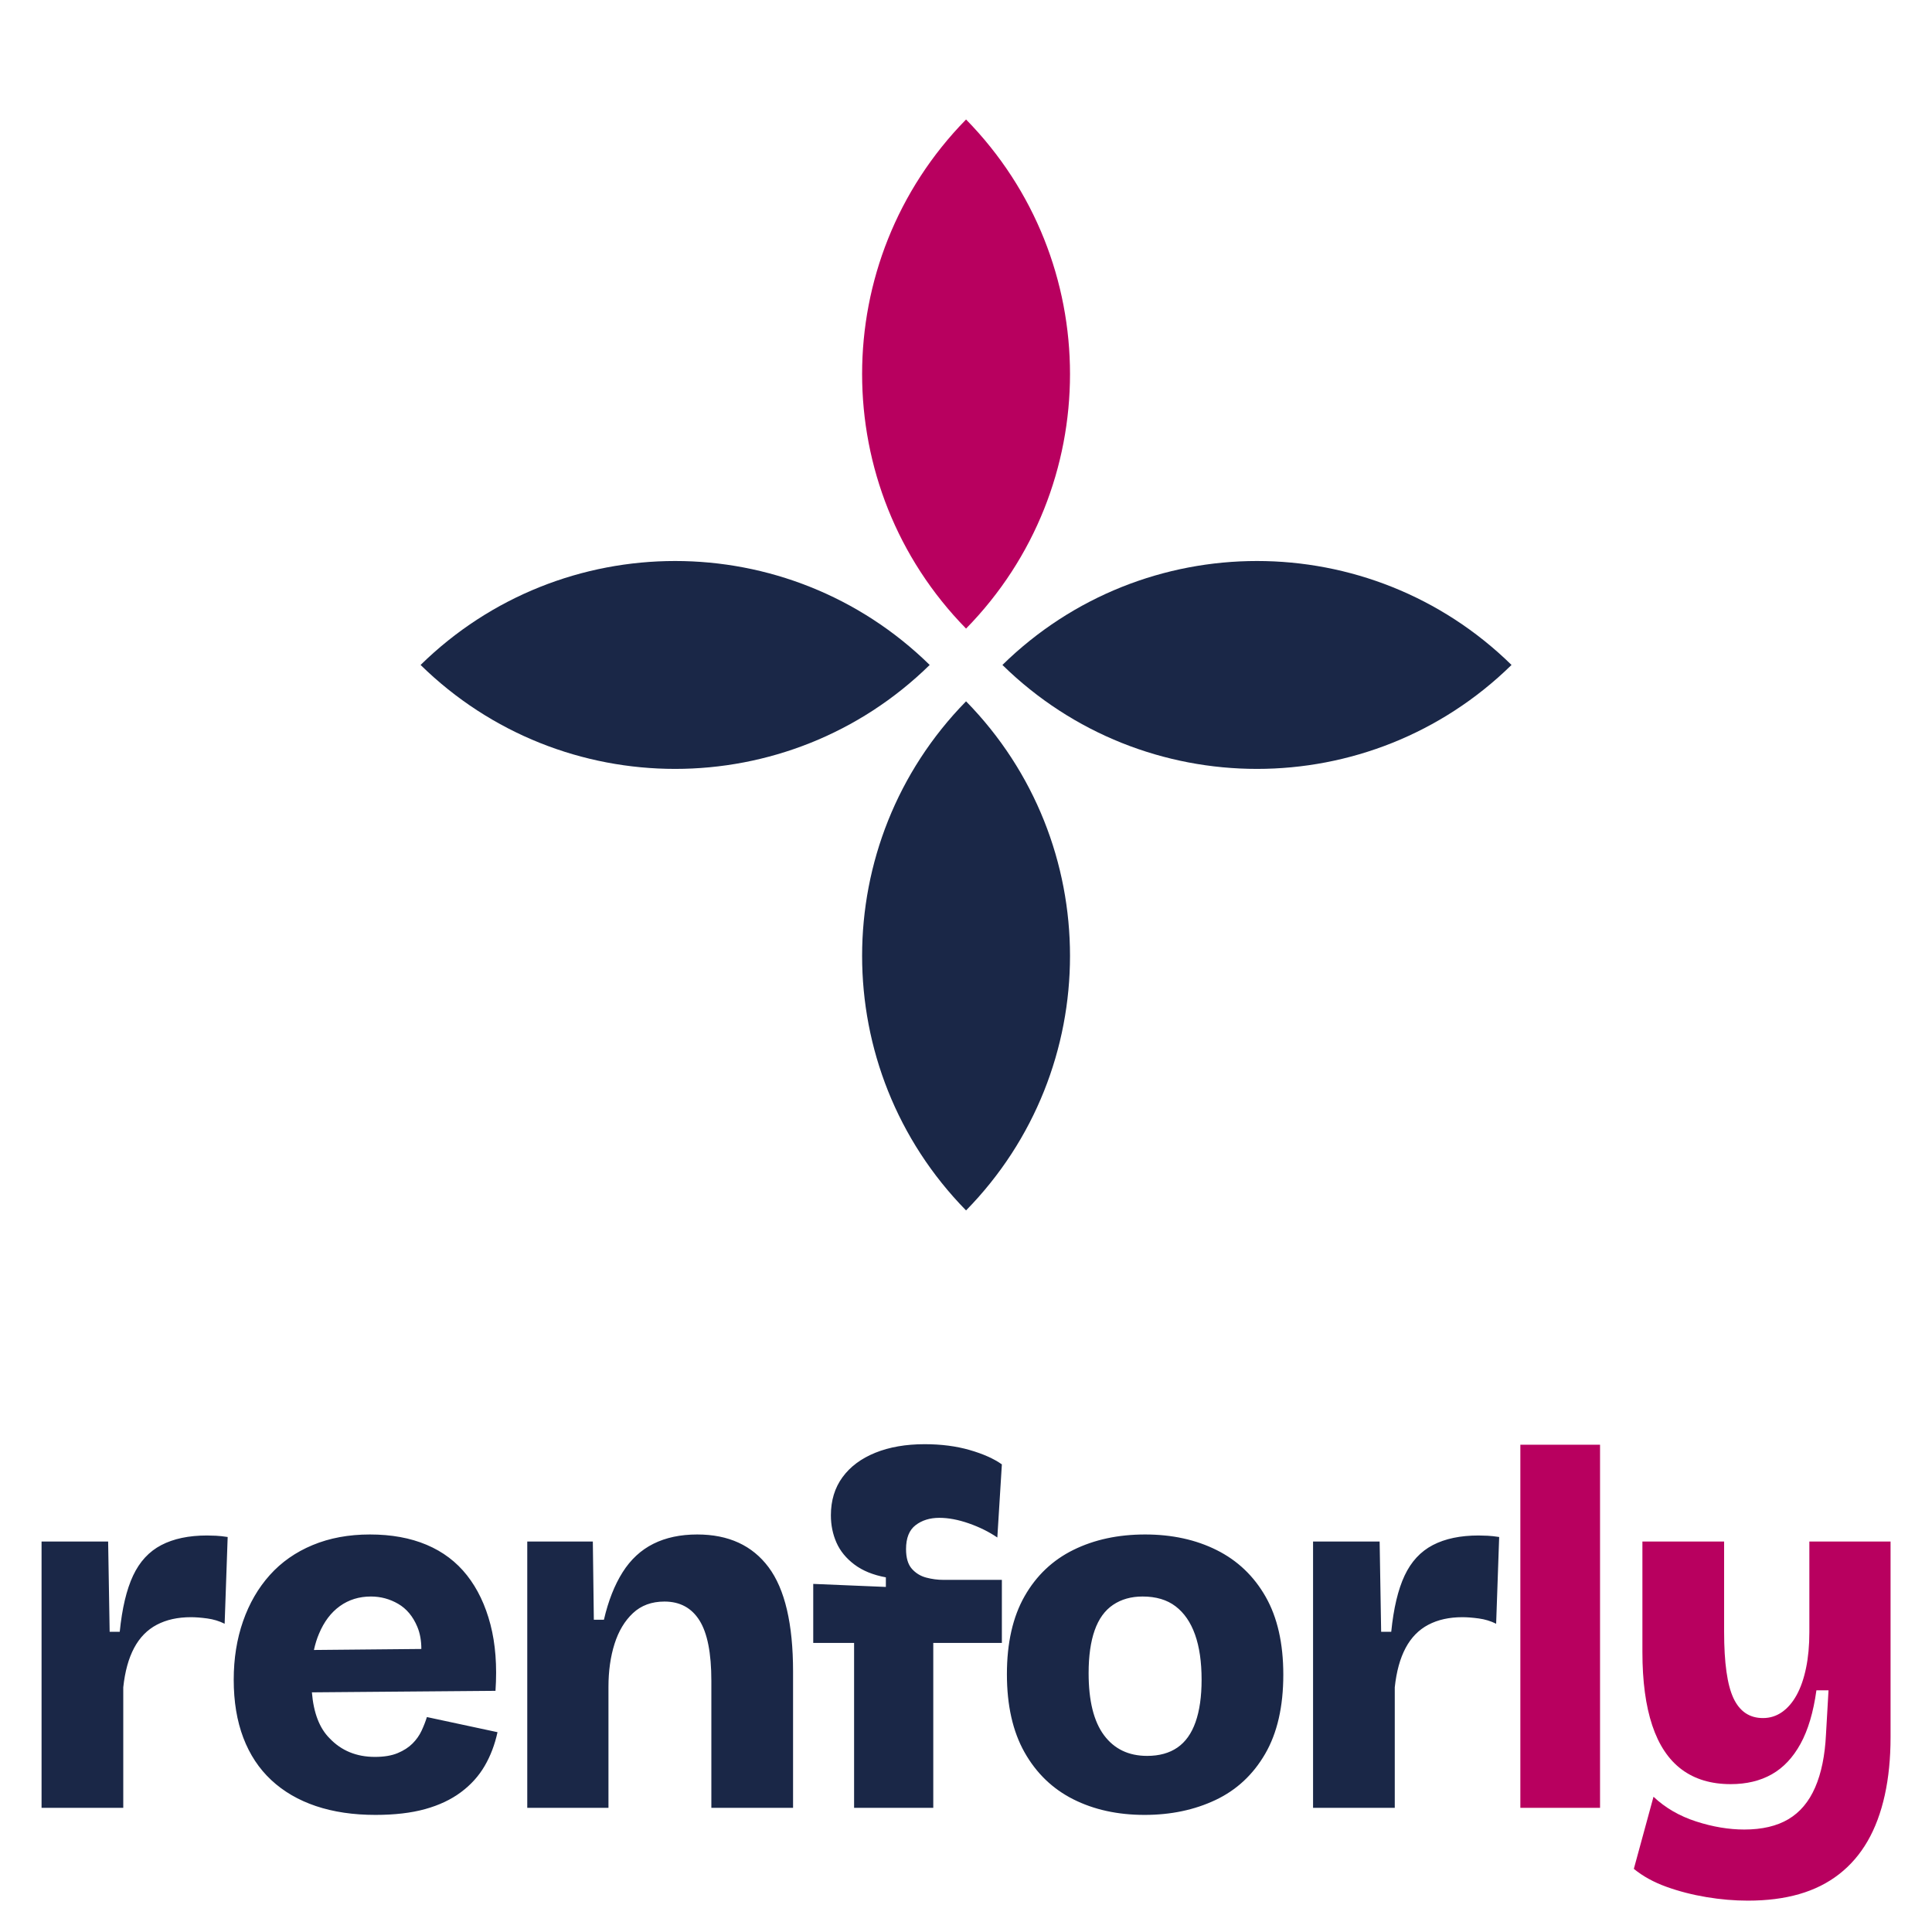
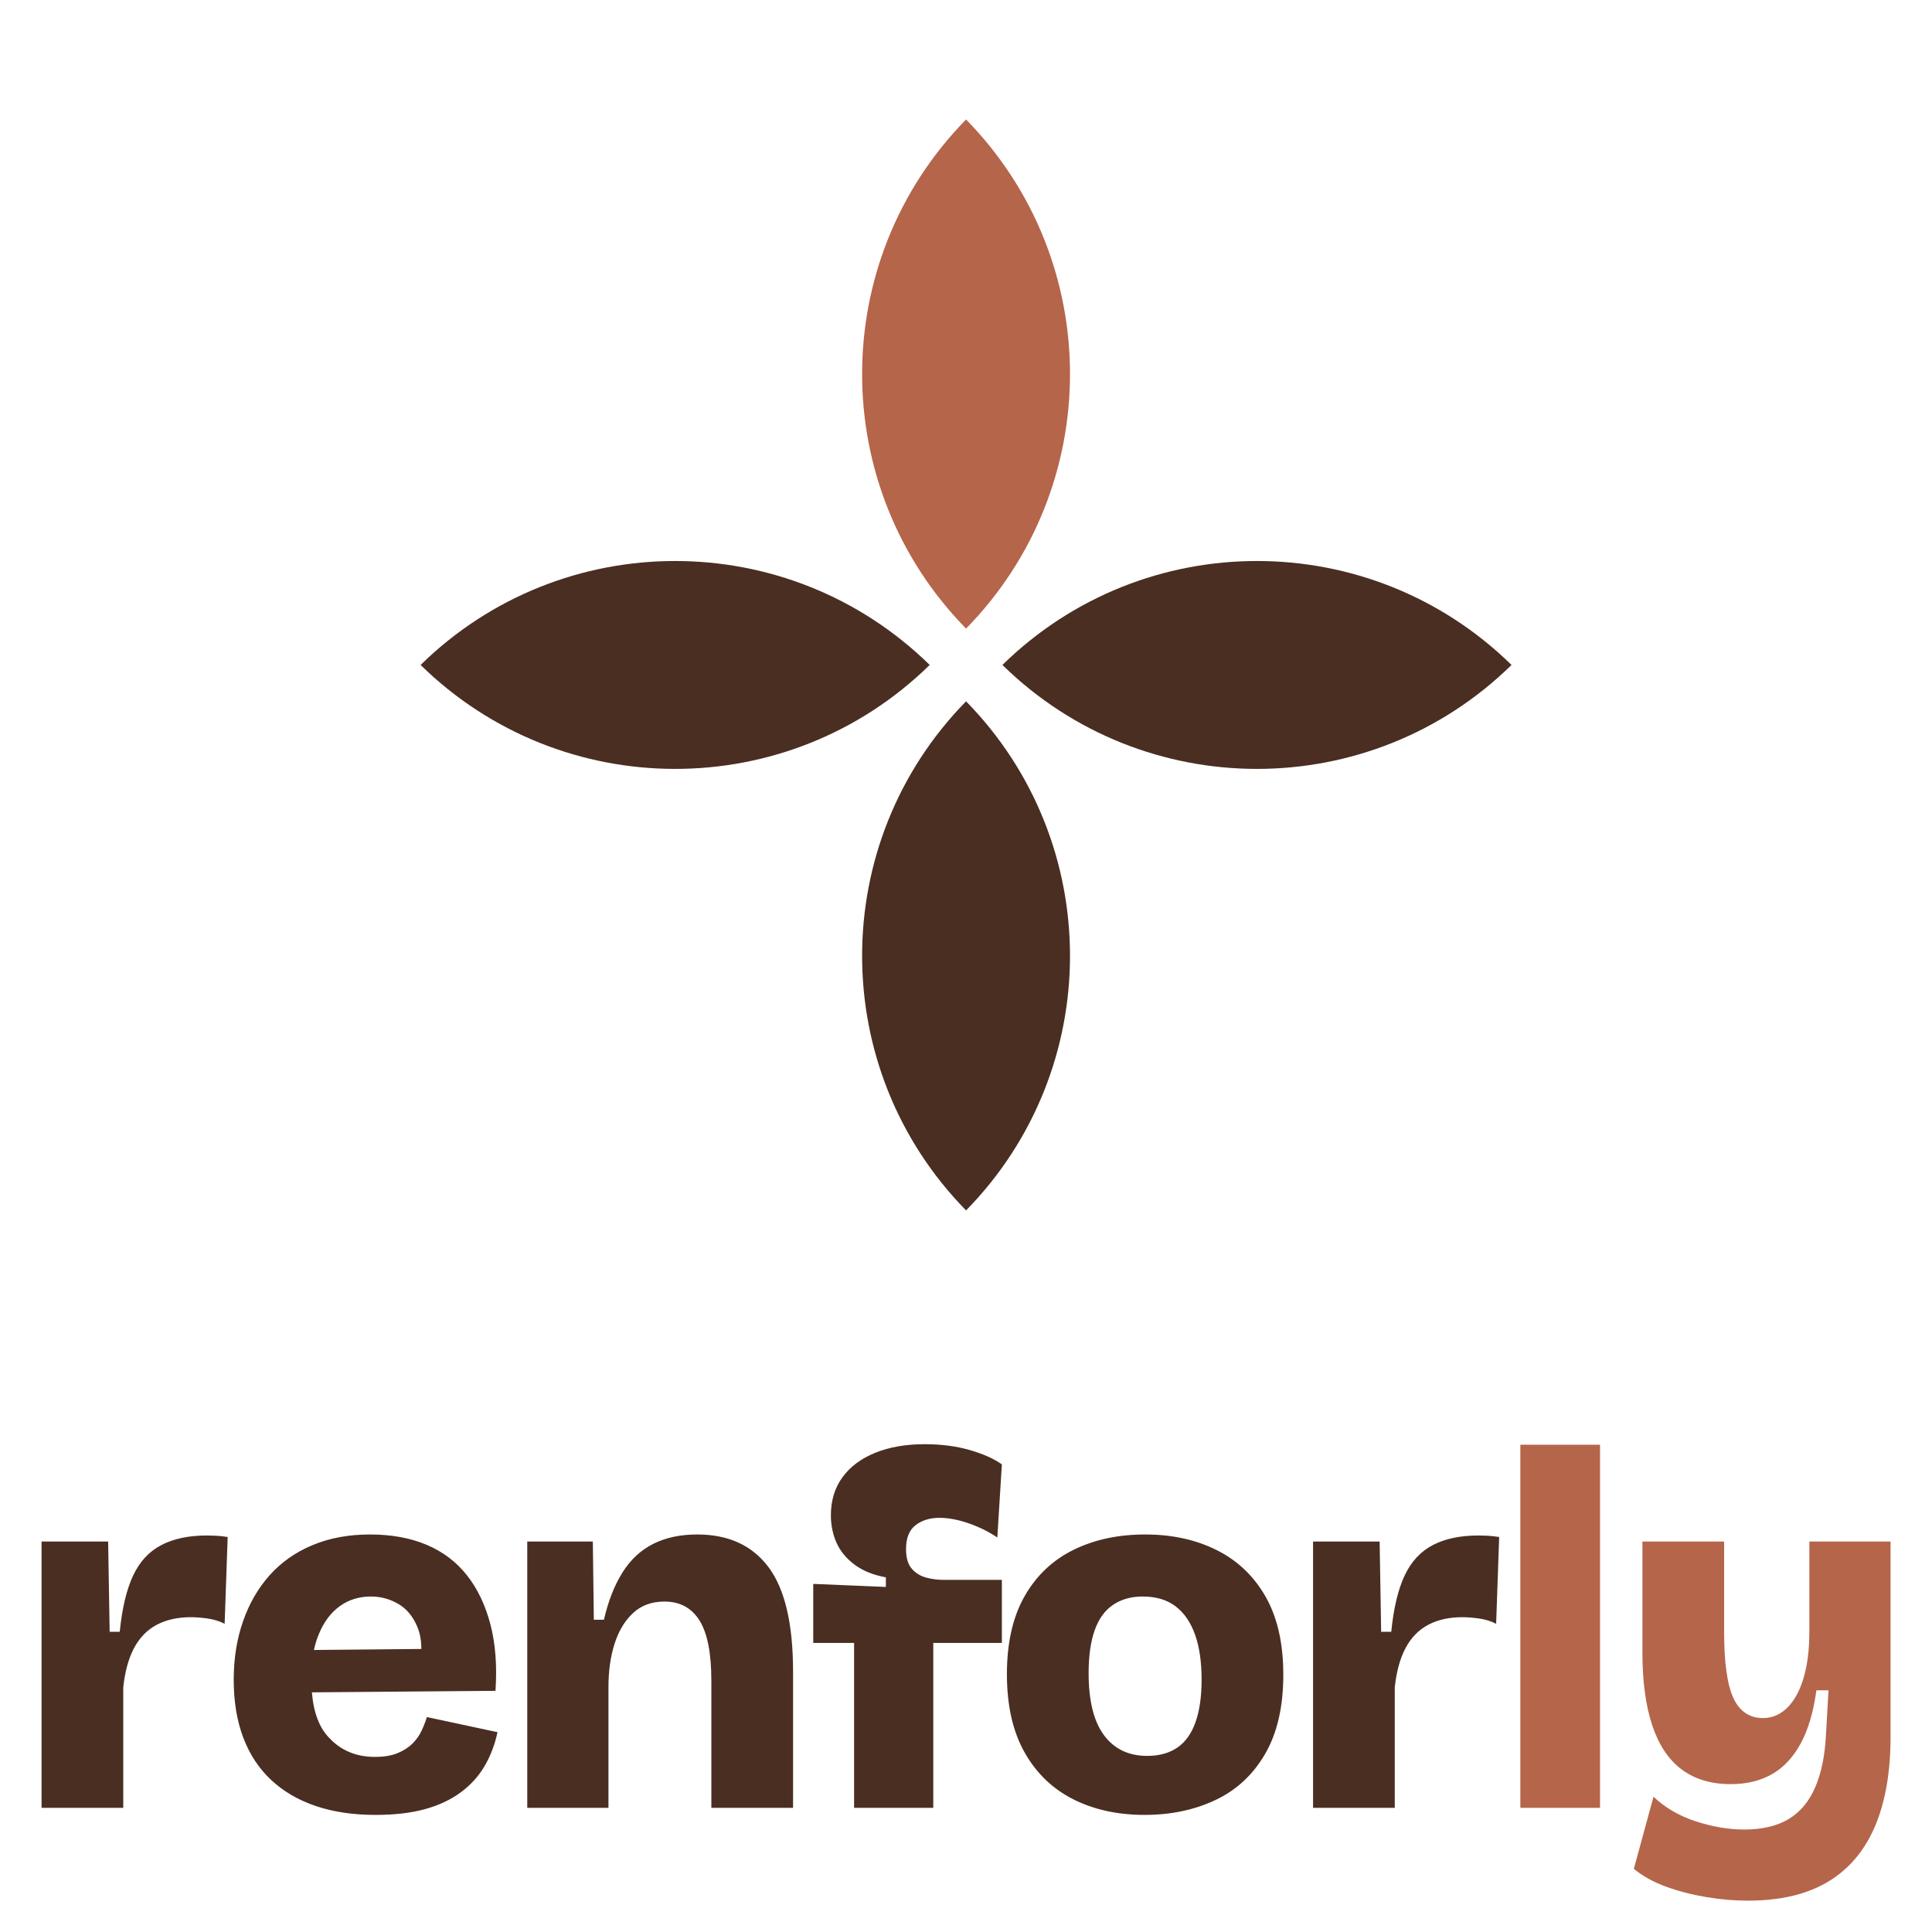
<svg xmlns="http://www.w3.org/2000/svg" viewBox="0 0 371.9 371.9" role="img" aria-label="Renforly">
  <g transform="translate(57.96117 0)">
-     <path d="M128 23A70 70 0 0 1 128 121A70 70 0 0 1 128 23Z" fill="#B8005F" />
-     <path d="M128 23A70 70 0 0 1 128 121A70 70 0 0 1 128 23Z" fill="#1A2747" transform="rotate(90 128 128)" />
-     <path d="M128 23A70 70 0 0 1 128 121A70 70 0 0 1 128 23Z" fill="#1A2747" transform="rotate(180 128 128)" />
-     <path d="M128 23A70 70 0 0 1 128 121A70 70 0 0 1 128 23Z" fill="#1A2747" transform="rotate(270 128 128)" />
+     <path d="M128 23A70 70 0 0 1 128 121A70 70 0 0 1 128 23Z" fill="#B5654A" />
+     <path d="M128 23A70 70 0 0 1 128 121A70 70 0 0 1 128 23Z" fill="#4A2E22" transform="rotate(90 128 128)" />
+     <path d="M128 23A70 70 0 0 1 128 121A70 70 0 0 1 128 23Z" fill="#4A2E22" transform="rotate(180 128 128)" />
+     <path d="M128 23A70 70 0 0 1 128 121A70 70 0 0 1 128 23Z" fill="#4A2E22" transform="rotate(270 128 128)" />
  </g>
-   <path d="M44.80 0L12.40 0L12.40-105.60L38.80-105.60L39.40-69.80L43.40-69.80Q44.80-83.80 48.70-92.10Q52.60-100.40 59.90-104.20Q67.20-108 78-108L78-108Q79.60-108 81.60-107.90Q83.60-107.80 86.20-107.40L86.20-107.40L85-73Q81.80-74.60 78.10-75.10Q74.40-75.60 71.60-75.60L71.60-75.60Q63.80-75.60 58.10-72.60Q52.40-69.60 49.10-63.40Q45.80-57.20 44.80-47.80L44.80-47.80L44.80 0ZM144.80 2.80L144.80 2.80Q131.60 2.80 121.20-0.70Q110.80-4.20 103.50-11Q96.20-17.80 92.40-27.80Q88.60-37.80 88.60-50.80L88.60-50.80Q88.60-63.40 92.30-74Q96-84.60 102.90-92.30Q109.80-100 119.90-104.20Q130-108.40 142.60-108.40L142.60-108.40Q155.40-108.40 165.10-104.30Q174.80-100.20 181.10-92.20Q187.40-84.20 190.40-72.70Q193.40-61.20 192.40-46.40L192.40-46.40L119.60-45.80Q120.60-33.60 126.60-27.60L126.60-27.60Q133.60-20.20 144.60-20.20L144.60-20.20Q150-20.20 153.60-21.70Q157.20-23.20 159.50-25.50Q161.80-27.80 163.10-30.60Q164.40-33.40 165.20-36L165.20-36L193.20-30Q191.60-22.60 188.10-16.60Q184.60-10.60 178.70-6.20Q172.80-1.80 164.50 0.50Q156.20 2.80 144.80 2.80ZM120.40-62.60L120.40-62.60L163-63Q163-68 161.40-71.80L161.40-71.80Q158.80-78 153.80-80.90Q148.80-83.80 143-83.80L143-83.80Q136-83.80 130.70-80Q125.40-76.20 122.40-69L122.40-69Q121.20-66.20 120.40-62.60ZM237.20 0L205.00 0L205.00-105.60L231.00-105.60L231.40-74.60L235.40-74.60Q238.00-85.80 242.80-93.40Q247.60-101 255.00-104.70Q262.40-108.40 272.40-108.40L272.40-108.40Q291-108.40 300.70-95.40Q310.40-82.40 310.40-54L310.40-54L310.40 0L278 0L278-50.40Q278-66.80 273.30-74.30Q268.60-81.80 259.40-81.80L259.40-81.80Q251.80-81.80 246.90-77.20Q242.00-72.60 239.60-65Q237.20-57.40 237.20-48L237.20-48L237.20 0ZM366.00 0L334.60 0L334.60-65.40L318.40-65.40L318.40-88.80L347.20-87.60L347.20-91.40Q339.60-92.80 334.70-96.50Q329.80-100.20 327.60-105.20Q325.40-110.20 325.40-116L325.40-116Q325.40-124.80 330.00-131.10Q334.60-137.40 343.00-140.80Q351.40-144.20 362.60-144.20L362.60-144.20Q372.40-144.20 380.40-141.90Q388.40-139.60 393.20-136.20L393.20-136.20L391.40-107.20Q386.40-110.60 380.10-112.80Q373.80-115 368.40-115L368.40-115Q362.80-115 359.00-112.10Q355.20-109.20 355.20-102.60L355.20-102.60Q355.20-97.40 357.50-94.80Q359.80-92.20 363.20-91.30Q366.60-90.40 370.00-90.40L370.00-90.40L393.20-90.40L393.20-65.40L366.00-65.40L366.00 0ZM449.80 2.80L449.80 2.80Q433.80 2.80 421.50-3.40Q409.20-9.60 402.20-22Q395.20-34.40 395.20-53L395.20-53Q395.20-71.60 402.20-83.90Q409.20-96.20 421.60-102.30Q434.00-108.40 450.00-108.40L450.00-108.40Q466.00-108.40 478.40-102.20Q490.80-96 497.80-83.70Q504.80-71.40 504.80-52.80L504.80-52.80Q504.80-33.80 497.60-21.40Q490.40-9 477.90-3.10Q465.40 2.80 449.80 2.80ZM450.80-20.60L450.80-20.60Q458.00-20.60 462.80-23.90Q467.60-27.20 470.00-34Q472.40-40.80 472.40-50.80L472.40-50.80Q472.40-61.40 469.80-68.70Q467.20-76 462.10-79.90Q457.00-83.80 449.00-83.80L449.00-83.80Q442.20-83.80 437.30-80.50Q432.40-77.20 430.00-70.40Q427.60-63.60 427.60-53.40L427.60-53.40Q427.60-37 433.70-28.80Q439.80-20.60 450.80-20.60ZM549 0L516.60 0L516.60-105.60L543-105.60L543.60-69.80L547.60-69.80Q549-83.80 552.90-92.10Q556.80-100.40 564.10-104.20Q571.40-108 582.20-108L582.20-108Q583.80-108 585.80-107.90Q587.80-107.80 590.40-107.40L590.40-107.40L589.20-73Q586-74.60 582.30-75.10Q578.60-75.60 575.80-75.60L575.80-75.60Q568-75.60 562.30-72.60Q556.60-69.60 553.30-63.40Q550-57.20 549-47.80L549-47.80L549 0Z" fill="#1A2747" transform="translate(8 278) scale(0.4854369) translate(-12.4 144.2)" />
-   <path d="M630.40 0L598.80 0L598.80-144L630.40-144L630.40 0ZM689.00 36.80L689.00 36.80Q681.00 36.80 672.60 35.40Q664.20 34 656.70 31.30Q649.20 28.60 643.80 24.20L643.80 24.20L651.60-4.40Q658.60 2.20 668.50 5.40Q678.40 8.60 687.60 8.60L687.60 8.60Q698.20 8.60 705.10 4.50Q712.00 0.40 715.70-8.10Q719.40-16.60 720.00-29.20L720.00-29.20L721.00-46.60L716.20-46.60Q714.40-33.60 709.90-25.40Q705.40-17.20 698.50-13.30Q691.60-9.40 682.20-9.40L682.20-9.40Q670.60-9.40 662.80-15.20Q655.00-21 651.10-32.70Q647.20-44.40 647.20-61.80L647.20-61.80L647.20-105.60L679.60-105.60L679.60-69.80Q679.60-51.40 683.30-43.50Q687.00-35.60 695.00-35.60L695.00-35.60Q699.20-35.60 702.60-38Q706.00-40.40 708.40-44.80Q710.80-49.20 712.10-55.50Q713.40-61.80 713.40-69.60L713.40-69.60L713.40-105.60L745.60-105.60L745.60-28Q745.60-15.40 743.30-5Q741.00 5.40 736.50 13.20Q732.00 21 725.20 26.30Q718.40 31.60 709.40 34.20Q700.40 36.80 689.00 36.80Z" fill="#B8005F" transform="translate(8 278) scale(0.4854369) translate(-12.4 144.2)" />
+   <path d="M44.80 0L12.40 0L12.40-105.60L38.80-105.60L39.40-69.80L43.40-69.80Q44.80-83.80 48.70-92.10Q52.60-100.40 59.90-104.20Q67.20-108 78-108L78-108Q79.60-108 81.60-107.90Q83.60-107.80 86.20-107.40L86.20-107.40L85-73Q81.80-74.60 78.10-75.10Q74.40-75.60 71.60-75.60L71.60-75.60Q63.80-75.60 58.10-72.60Q52.40-69.60 49.10-63.40Q45.80-57.20 44.80-47.80L44.80-47.80L44.80 0ZM144.80 2.80L144.80 2.80Q131.60 2.80 121.20-0.70Q110.80-4.20 103.50-11Q96.20-17.80 92.40-27.80Q88.60-37.80 88.60-50.80L88.60-50.80Q88.60-63.40 92.30-74Q96-84.60 102.90-92.30Q109.80-100 119.90-104.20Q130-108.40 142.60-108.40L142.60-108.40Q155.40-108.40 165.10-104.30Q174.80-100.20 181.10-92.20Q187.40-84.20 190.40-72.70Q193.40-61.20 192.40-46.40L192.40-46.40L119.60-45.80Q120.60-33.60 126.60-27.60L126.60-27.60Q133.60-20.20 144.60-20.20L144.60-20.20Q150-20.20 153.60-21.70Q157.20-23.20 159.50-25.50Q161.80-27.80 163.10-30.60Q164.40-33.40 165.20-36L165.20-36L193.20-30Q191.60-22.60 188.10-16.60Q184.60-10.60 178.70-6.20Q172.80-1.80 164.50 0.50Q156.20 2.80 144.80 2.80ZM120.40-62.60L120.40-62.60L163-63Q163-68 161.40-71.80L161.40-71.80Q158.80-78 153.80-80.90Q148.80-83.80 143-83.80L143-83.80Q136-83.80 130.70-80Q125.40-76.20 122.40-69L122.40-69Q121.20-66.20 120.40-62.60ZM237.20 0L205.00 0L205.00-105.60L231.00-105.60L231.40-74.60L235.40-74.60Q238.00-85.80 242.80-93.40Q247.60-101 255.00-104.70Q262.40-108.40 272.40-108.40L272.40-108.40Q291-108.40 300.70-95.40Q310.40-82.40 310.40-54L310.40-54L310.40 0L278 0L278-50.40Q278-66.80 273.30-74.30Q268.60-81.80 259.40-81.80L259.40-81.80Q251.80-81.80 246.90-77.20Q242.00-72.60 239.60-65Q237.20-57.40 237.20-48L237.20-48L237.20 0ZM366.00 0L334.60 0L334.60-65.40L318.40-65.40L318.40-88.80L347.20-87.60L347.20-91.40Q339.60-92.80 334.70-96.50Q329.80-100.20 327.60-105.20Q325.40-110.20 325.40-116L325.40-116Q325.40-124.80 330.00-131.10Q334.60-137.40 343.00-140.80Q351.40-144.20 362.60-144.20L362.60-144.20Q372.40-144.20 380.40-141.90Q388.40-139.60 393.20-136.20L393.20-136.20L391.40-107.20Q386.40-110.60 380.10-112.80Q373.80-115 368.40-115L368.40-115Q362.80-115 359.00-112.10Q355.20-109.20 355.20-102.60L355.20-102.60Q355.20-97.40 357.50-94.80Q359.80-92.20 363.20-91.30Q366.60-90.40 370.00-90.40L370.00-90.40L393.20-90.40L393.20-65.40L366.00-65.40L366.00 0ZM449.80 2.80L449.80 2.80Q433.80 2.80 421.50-3.40Q409.20-9.60 402.20-22Q395.20-34.40 395.20-53L395.20-53Q395.20-71.60 402.20-83.90Q409.20-96.20 421.60-102.30Q434.00-108.40 450.00-108.40L450.00-108.40Q466.00-108.40 478.40-102.20Q490.80-96 497.80-83.70Q504.80-71.40 504.80-52.80L504.80-52.80Q504.80-33.80 497.60-21.40Q490.40-9 477.90-3.10Q465.40 2.80 449.80 2.80ZM450.80-20.60L450.80-20.60Q458.00-20.60 462.80-23.90Q467.60-27.20 470.00-34Q472.40-40.80 472.40-50.80L472.40-50.80Q472.40-61.40 469.80-68.70Q467.20-76 462.10-79.90Q457.00-83.80 449.00-83.80L449.00-83.80Q442.20-83.80 437.30-80.50Q432.40-77.20 430.00-70.40Q427.60-63.60 427.60-53.40L427.60-53.40Q427.60-37 433.70-28.80Q439.80-20.60 450.80-20.60ZM549 0L516.60 0L516.60-105.60L543-105.60L543.60-69.80L547.60-69.80Q549-83.80 552.90-92.10Q556.80-100.40 564.10-104.20Q571.40-108 582.20-108L582.20-108Q583.80-108 585.80-107.90Q587.80-107.80 590.40-107.40L590.40-107.40L589.20-73Q586-74.60 582.30-75.10Q578.60-75.60 575.80-75.60L575.80-75.60Q568-75.60 562.30-72.60Q556.60-69.60 553.30-63.40Q550-57.20 549-47.80L549-47.80L549 0Z" fill="#4A2E22" transform="translate(8 278) scale(0.4854369) translate(-12.4 144.2)" />
+   <path d="M630.40 0L598.80 0L598.80-144L630.40-144L630.40 0ZM689.00 36.80L689.00 36.80Q681.00 36.80 672.60 35.40Q664.20 34 656.70 31.30Q649.20 28.60 643.80 24.20L643.80 24.20L651.60-4.40Q658.60 2.20 668.50 5.40Q678.40 8.60 687.60 8.60L687.60 8.60Q698.20 8.60 705.10 4.50Q712.00 0.40 715.70-8.10Q719.40-16.60 720.00-29.20L720.00-29.20L721.00-46.60L716.20-46.60Q714.40-33.60 709.90-25.40Q705.40-17.20 698.50-13.30Q691.60-9.40 682.20-9.40L682.20-9.40Q670.60-9.40 662.80-15.20Q655.00-21 651.10-32.70Q647.20-44.40 647.20-61.80L647.20-61.80L647.20-105.60L679.60-105.60L679.60-69.80Q679.60-51.40 683.30-43.50Q687.00-35.60 695.00-35.60L695.00-35.60Q699.20-35.60 702.60-38Q706.00-40.40 708.40-44.80Q710.80-49.20 712.10-55.50Q713.40-61.80 713.40-69.60L713.40-69.60L713.40-105.60L745.60-105.60L745.60-28Q745.60-15.40 743.30-5Q741.00 5.40 736.50 13.20Q732.00 21 725.20 26.30Q718.40 31.60 709.40 34.20Q700.40 36.80 689.00 36.80Z" fill="#B5654A" transform="translate(8 278) scale(0.4854369) translate(-12.4 144.2)" />
</svg>
